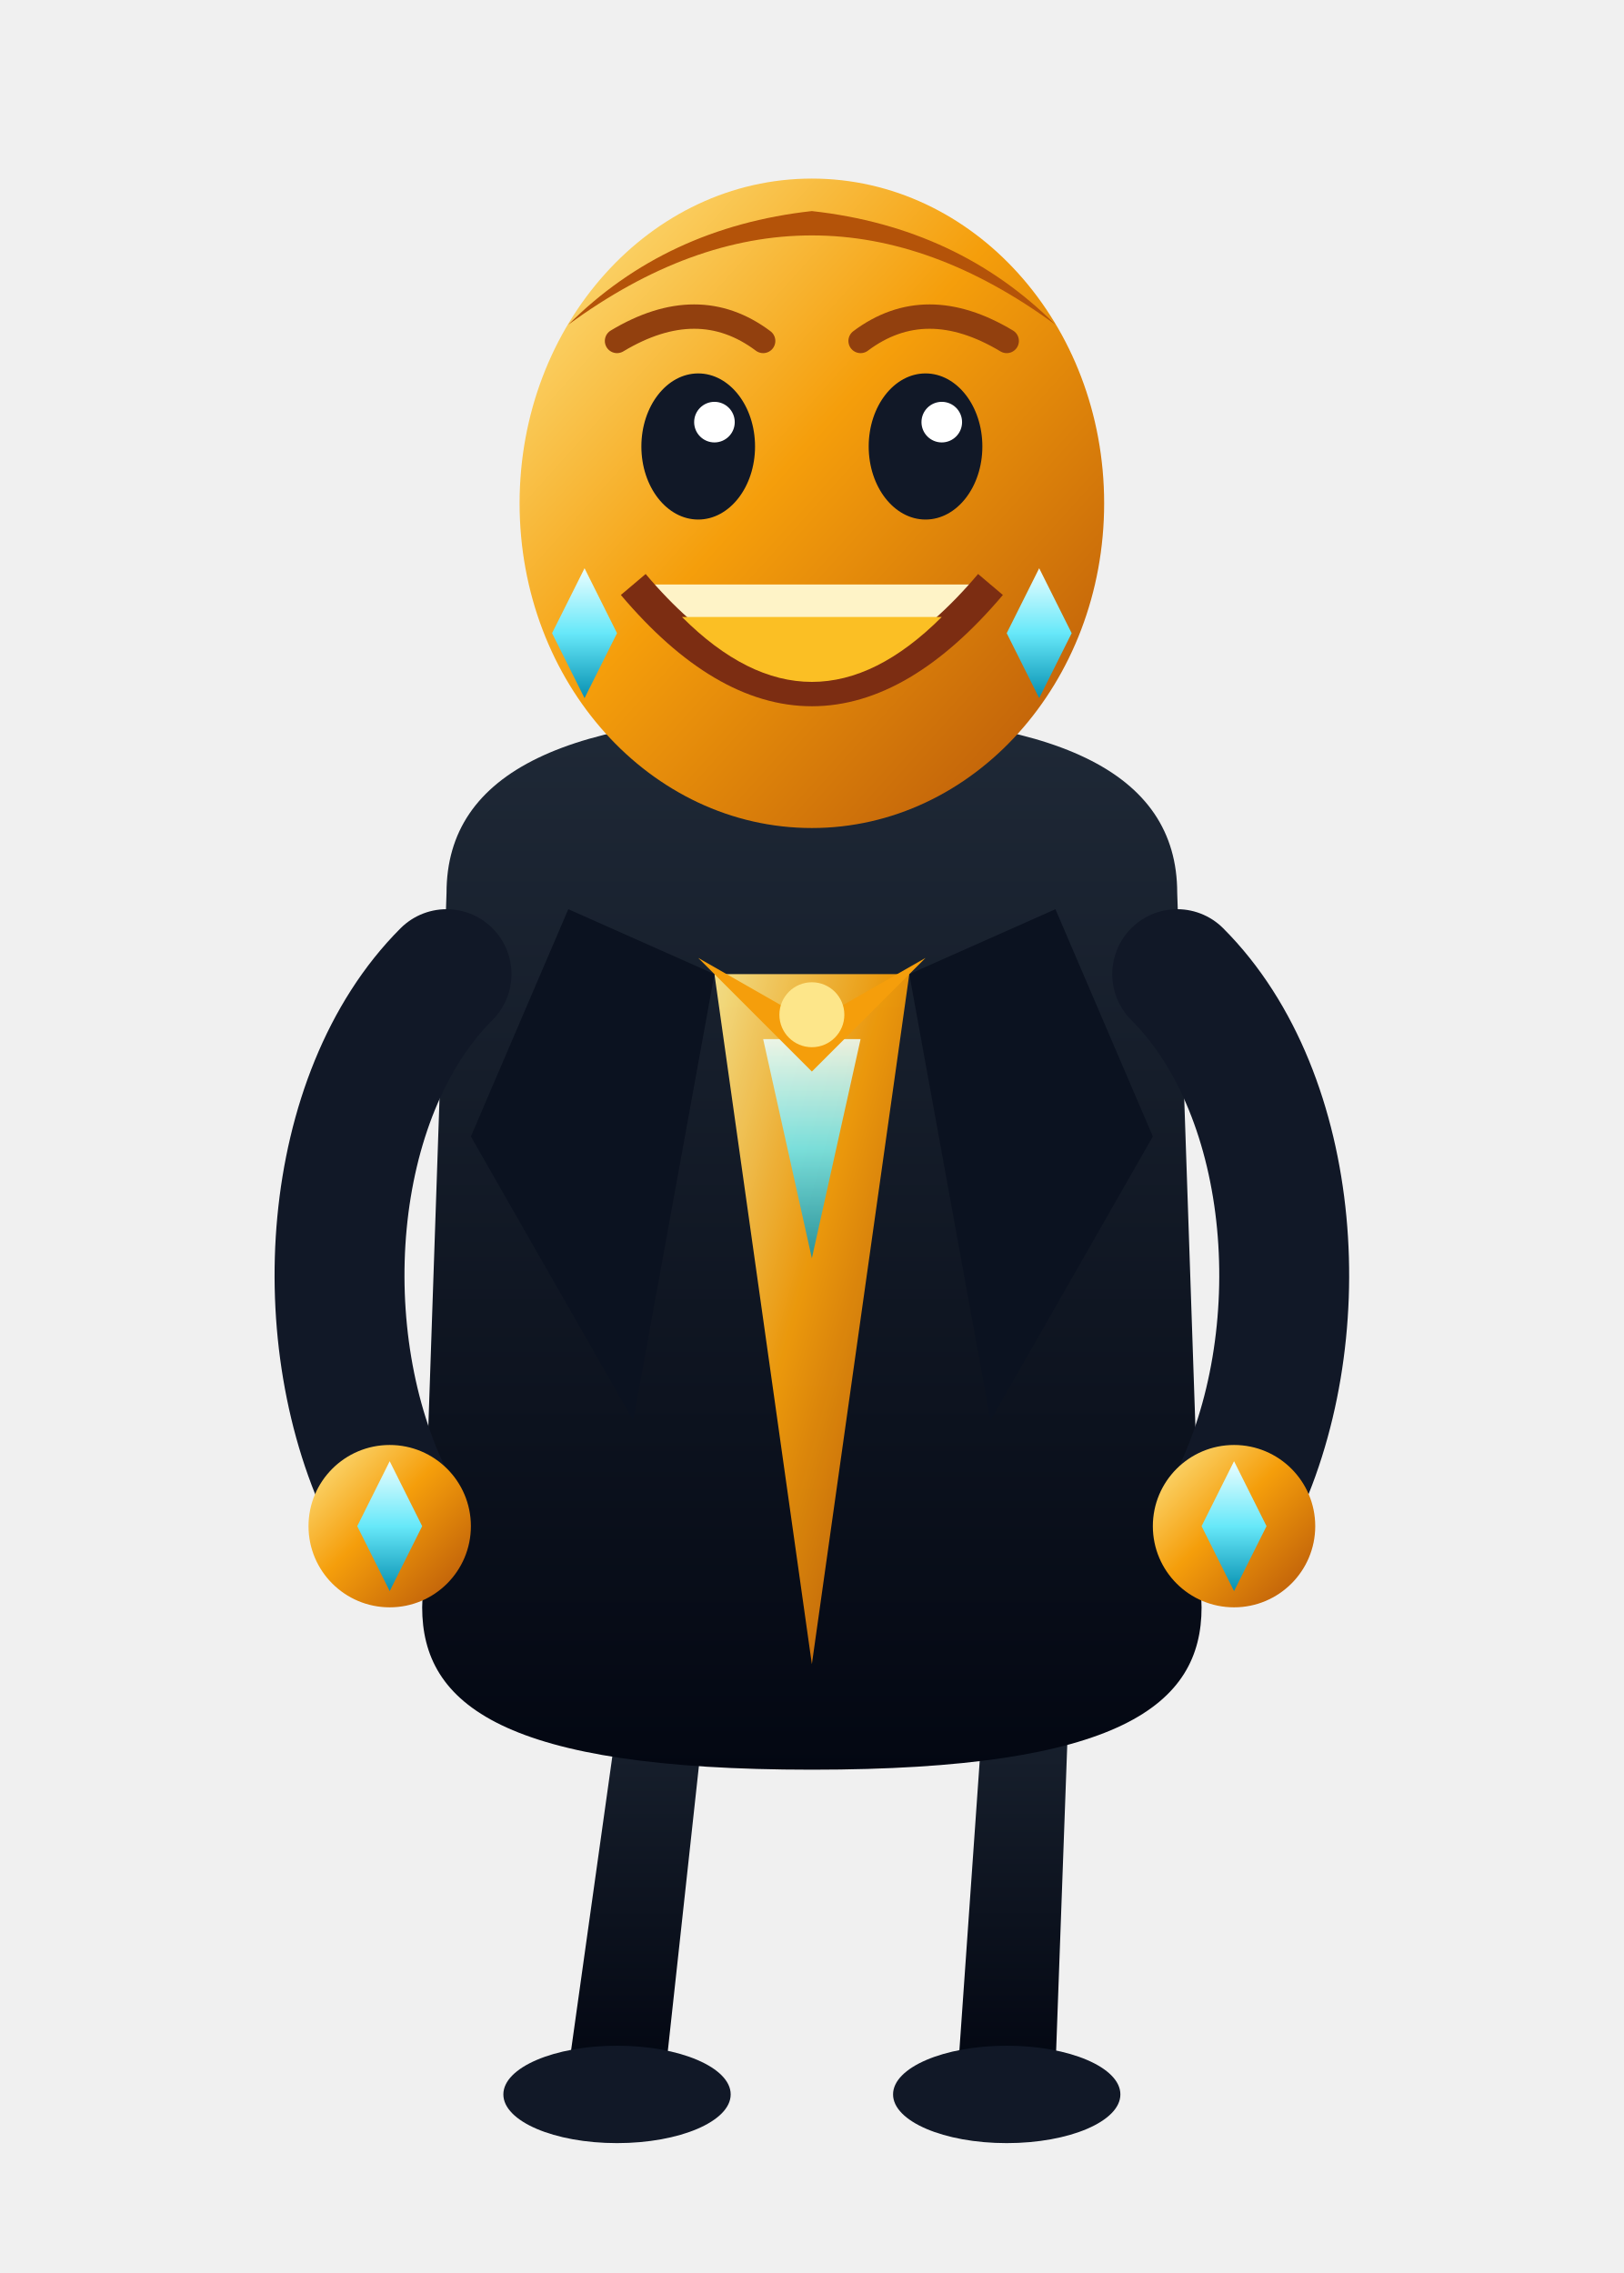
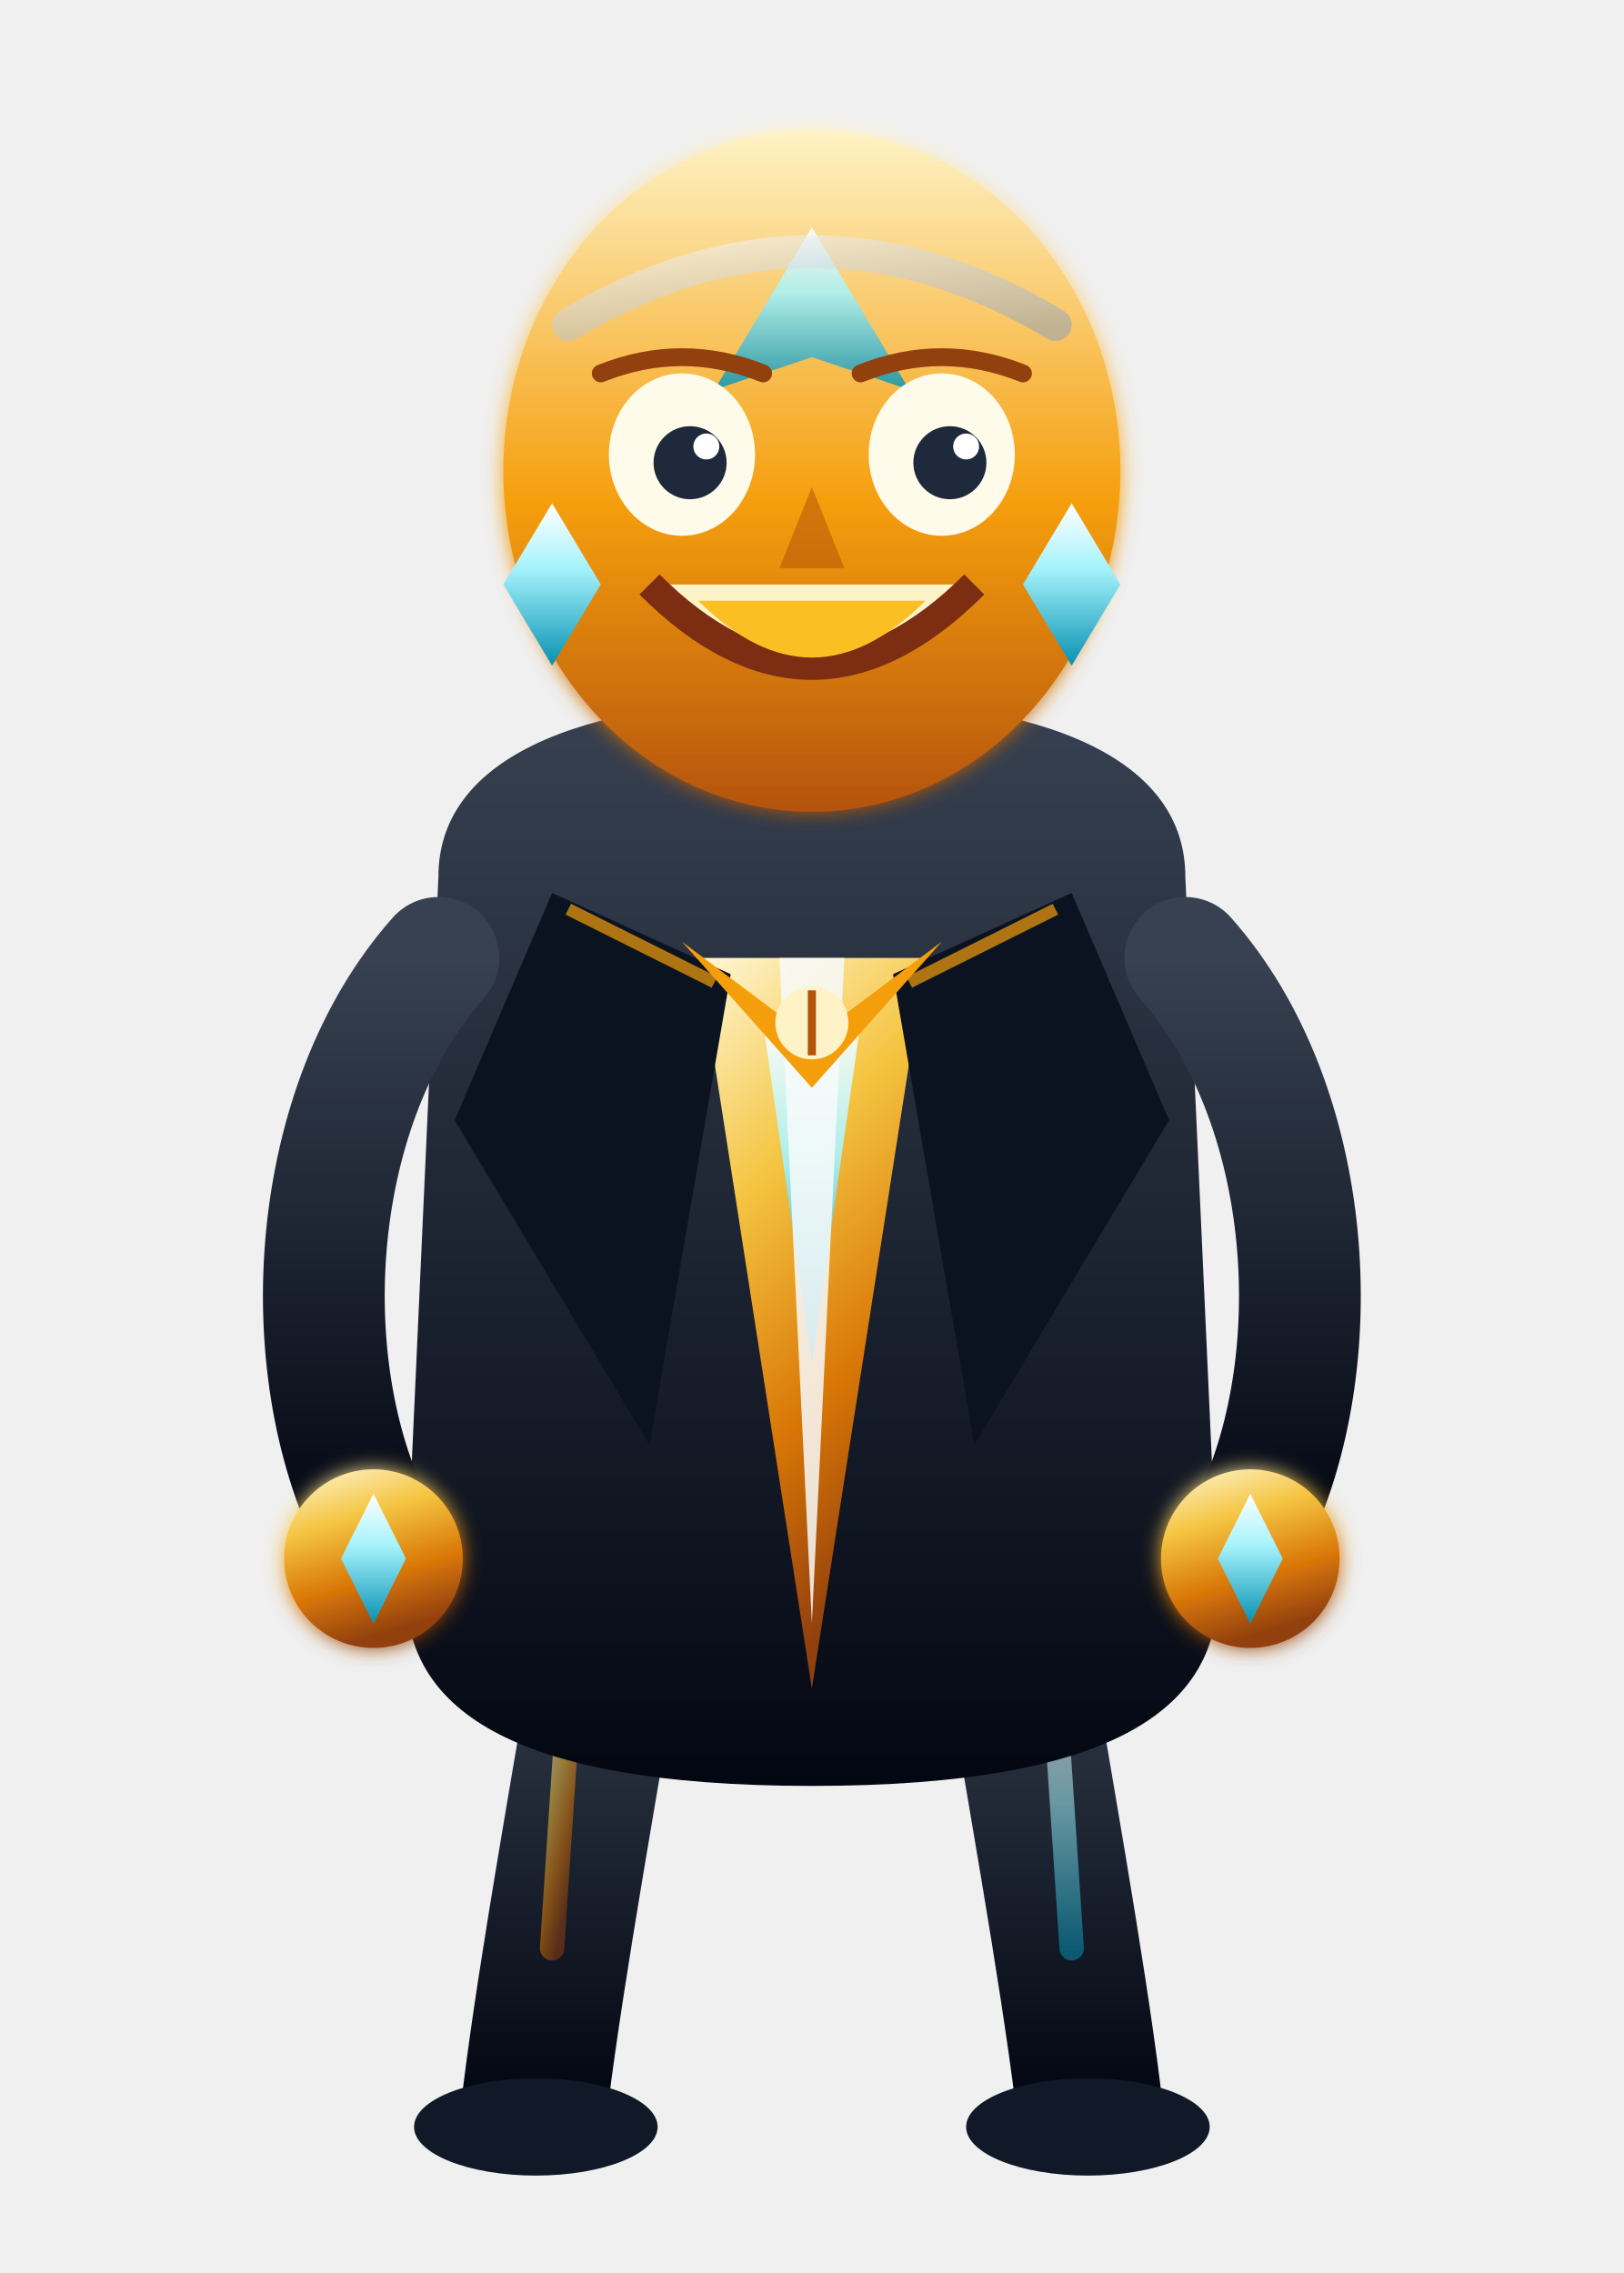
- <svg xmlns="http://www.w3.org/2000/svg" viewBox="0 0 200 280" fill="none" role="img" aria-label="Personal Guide character">
+ <svg xmlns="http://www.w3.org/2000/svg" viewBox="0 0 200 280" fill="none" role="img" aria-label="Help Assistant character">
  <defs>
-     <linearGradient id="goldBody" x1="0" y1="0" x2="1" y2="1">
-       <stop offset="0%" stop-color="#FDE68A" />
-       <stop offset="45%" stop-color="#F59E0B" />
+     <linearGradient id="goldBody" x1="0" y1="0" x2="0.3" y2="1">
+       <stop offset="0%" stop-color="#FFF7D6" />
+       <stop offset="35%" stop-color="#F5C542" />
+       <stop offset="70%" stop-color="#D97706" />
+       <stop offset="100%" stop-color="#92400E" />
+     </linearGradient>
+     <linearGradient id="goldFace" x1="0" y1="0" x2="0" y2="1">
+       <stop offset="0%" stop-color="#FEF3C7" />
+       <stop offset="55%" stop-color="#F59E0B" />
      <stop offset="100%" stop-color="#B45309" />
    </linearGradient>
    <linearGradient id="diamond" x1="0" y1="0" x2="0" y2="1">
-       <stop offset="0%" stop-color="#ECFEFF" />
-       <stop offset="50%" stop-color="#67E8F9" />
+       <stop offset="0%" stop-color="#FFFFFF" />
+       <stop offset="40%" stop-color="#A5F3FC" />
      <stop offset="100%" stop-color="#0891B2" />
    </linearGradient>
    <linearGradient id="tux" x1="0" y1="0" x2="0" y2="1">
-       <stop offset="0%" stop-color="#1f2937" />
+       <stop offset="0%" stop-color="#374151" />
      <stop offset="100%" stop-color="#030712" />
    </linearGradient>
+     <linearGradient id="silver" x1="0" y1="0" x2="1" y2="1">
+       <stop offset="0%" stop-color="#F8FAFC" />
+       <stop offset="100%" stop-color="#94A3B8" />
+     </linearGradient>
+     <filter id="softGlow" x="-20%" y="-20%" width="140%" height="140%">
+       <feGaussianBlur stdDeviation="1.2" result="b" />
+       <feMerge>
+         <feMergeNode in="b" />
+         <feMergeNode in="SourceGraphic" />
+       </feMerge>
+     </filter>
  </defs>
-   <path d="M78 198 L70 255 L82 255 L88 200 Z" fill="url(#tux)" />
-   <path d="M122 198 L118 255 L130 255 L132 200 Z" fill="url(#tux)" />
-   <ellipse cx="76" cy="258" rx="14" ry="6" fill="#111827" />
-   <ellipse cx="124" cy="258" rx="14" ry="6" fill="#111827" />
-   <path d="M55 110 C55 95 70 88 100 88 C130 88 145 95 145 110 L148 198 C148 210 138 218 100 218 C62 218 52 210 52 198 Z" fill="url(#tux)" />
-   <path d="M88 120 L100 205 L112 120 Z" fill="url(#goldBody)" opacity="0.95" />
-   <path d="M94 128 L100 155 L106 128 Z" fill="url(#diamond)" opacity="0.85" />
-   <path d="M70 112 L88 120 L78 175 L58 140 Z" fill="#0b1220" />
-   <path d="M130 112 L112 120 L122 175 L142 140 Z" fill="#0b1220" />
-   <path d="M86 118 L100 126 L114 118 L100 132 Z" fill="#F59E0B" />
-   <circle cx="100" cy="125" r="4" fill="#FDE68A" />
-   <path d="M55 120 C40 135 38 165 48 185" stroke="#111827" stroke-width="16" stroke-linecap="round" />
-   <path d="M145 120 C160 135 162 165 152 185" stroke="#111827" stroke-width="16" stroke-linecap="round" />
-   <circle cx="48" cy="188" r="10" fill="url(#goldBody)" />
-   <circle cx="152" cy="188" r="10" fill="url(#goldBody)" />
-   <path d="M48 180 L52 188 L48 196 L44 188 Z" fill="url(#diamond)" />
-   <path d="M152 180 L156 188 L152 196 L148 188 Z" fill="url(#diamond)" />
-   <ellipse cx="100" cy="62" rx="36" ry="40" fill="url(#goldBody)" />
-   <path d="M72 70 L76 78 L72 86 L68 78 Z" fill="url(#diamond)" />
-   <path d="M128 70 L132 78 L128 86 L124 78 Z" fill="url(#diamond)" />
-   <path d="M78 72 Q100 98 122 72" stroke="#7C2D12" stroke-width="4" fill="#FEF3C7" />
-   <path d="M84 76 Q100 92 116 76" fill="#FBBF24" />
-   <ellipse cx="86" cy="55" rx="7" ry="9" fill="#111827" />
-   <ellipse cx="114" cy="55" rx="7" ry="9" fill="#111827" />
-   <circle cx="88" cy="52" r="2.5" fill="#fff" />
-   <circle cx="116" cy="52" r="2.5" fill="#fff" />
-   <path d="M76 42 Q86 36 94 42" stroke="#92400E" stroke-width="3" stroke-linecap="round" />
-   <path d="M106 42 Q114 36 124 42" stroke="#92400E" stroke-width="3" stroke-linecap="round" />
-   <path d="M70 40 Q100 18 130 40 Q118 28 100 26 Q82 28 70 40 Z" fill="#B45309" />
+   <path d="M76 196 C72 220 68 242 66 258" stroke="url(#tux)" stroke-width="18" stroke-linecap="round" />
+   <path d="M124 196 C128 220 132 242 134 258" stroke="url(#tux)" stroke-width="18" stroke-linecap="round" />
+   <ellipse cx="66" cy="262" rx="15" ry="6" fill="#111827" />
+   <ellipse cx="134" cy="262" rx="15" ry="6" fill="#111827" />
+   <path d="M70 210 L68 240" stroke="url(#goldBody)" stroke-width="3" stroke-linecap="round" opacity="0.55" />
+   <path d="M130 210 L132 240" stroke="url(#diamond)" stroke-width="3" stroke-linecap="round" opacity="0.55" />
+   <path d="M54 108 C54 94 70 86 100 86 C130 86 146 94 146 108 L150 196 C150 210 138 220 100 220 C62 220 50 210 50 196 Z" fill="url(#tux)" />
+   <path d="M86 118 L100 208 L114 118 Z" fill="url(#goldBody)" />
+   <path d="M94 126 L100 168 L106 126 Z" fill="url(#diamond)" opacity="0.9" />
+   <path d="M96 118 L100 200 L104 118 Z" fill="#F8FAFC" opacity="0.85" />
+   <path d="M68 110 L90 120 L80 178 L56 138 Z" fill="#0b1220" />
+   <path d="M132 110 L110 120 L120 178 L144 138 Z" fill="#0b1220" />
+   <path d="M70 112 L88 121" stroke="#F59E0B" stroke-width="1.5" opacity="0.7" />
+   <path d="M130 112 L112 121" stroke="#F59E0B" stroke-width="1.5" opacity="0.7" />
+   <path d="M84 116 L100 128 L116 116 L100 134 Z" fill="#F59E0B" />
+   <circle cx="100" cy="126" r="4.5" fill="#FEF3C7" />
+   <path d="M100 122 L100 130" stroke="#B45309" stroke-width="1" />
+   <path d="M54 118 C38 136 36 168 46 188" stroke="url(#tux)" stroke-width="15" stroke-linecap="round" />
+   <path d="M146 118 C162 136 164 168 154 188" stroke="url(#tux)" stroke-width="15" stroke-linecap="round" />
+   <circle cx="46" cy="192" r="11" fill="url(#goldBody)" filter="url(#softGlow)" />
+   <circle cx="154" cy="192" r="11" fill="url(#goldBody)" filter="url(#softGlow)" />
+   <path d="M46 184 L50 192 L46 200 L42 192 Z" fill="url(#diamond)" />
+   <path d="M154 184 L158 192 L154 200 L150 192 Z" fill="url(#diamond)" />
+   <ellipse cx="100" cy="58" rx="38" ry="42" fill="url(#goldFace)" filter="url(#softGlow)" />
+   <path d="M100 28 L112 48 L100 44 L88 48 Z" fill="url(#diamond)" opacity="0.85" />
+   <path d="M68 62 L74 72 L68 82 L62 72 Z" fill="url(#diamond)" />
+   <path d="M132 62 L138 72 L132 82 L126 72 Z" fill="url(#diamond)" />
+   <path d="M70 40 Q100 22 130 40" stroke="url(#silver)" stroke-width="4" stroke-linecap="round" opacity="0.55" />
+   <ellipse cx="84" cy="56" rx="9" ry="10" fill="#FFFBEB" />
+   <ellipse cx="116" cy="56" rx="9" ry="10" fill="#FFFBEB" />
+   <circle cx="85" cy="57" r="4.5" fill="#1e293b" />
+   <circle cx="117" cy="57" r="4.5" fill="#1e293b" />
+   <circle cx="87" cy="55" r="1.6" fill="#fff" />
+   <circle cx="119" cy="55" r="1.6" fill="#fff" />
+   <path d="M74 46 Q84 42 94 46" stroke="#92400E" stroke-width="2.2" stroke-linecap="round" />
+   <path d="M106 46 Q116 42 126 46" stroke="#92400E" stroke-width="2.2" stroke-linecap="round" />
+   <path d="M80 72 Q100 92 120 72" stroke="#7C2D12" stroke-width="3.5" fill="#FEF3C7" />
+   <path d="M86 74 Q100 88 114 74" fill="#FBBF24" />
+   <path d="M100 60 L96 70 L104 70 Z" fill="#B45309" opacity="0.55" />
</svg>
